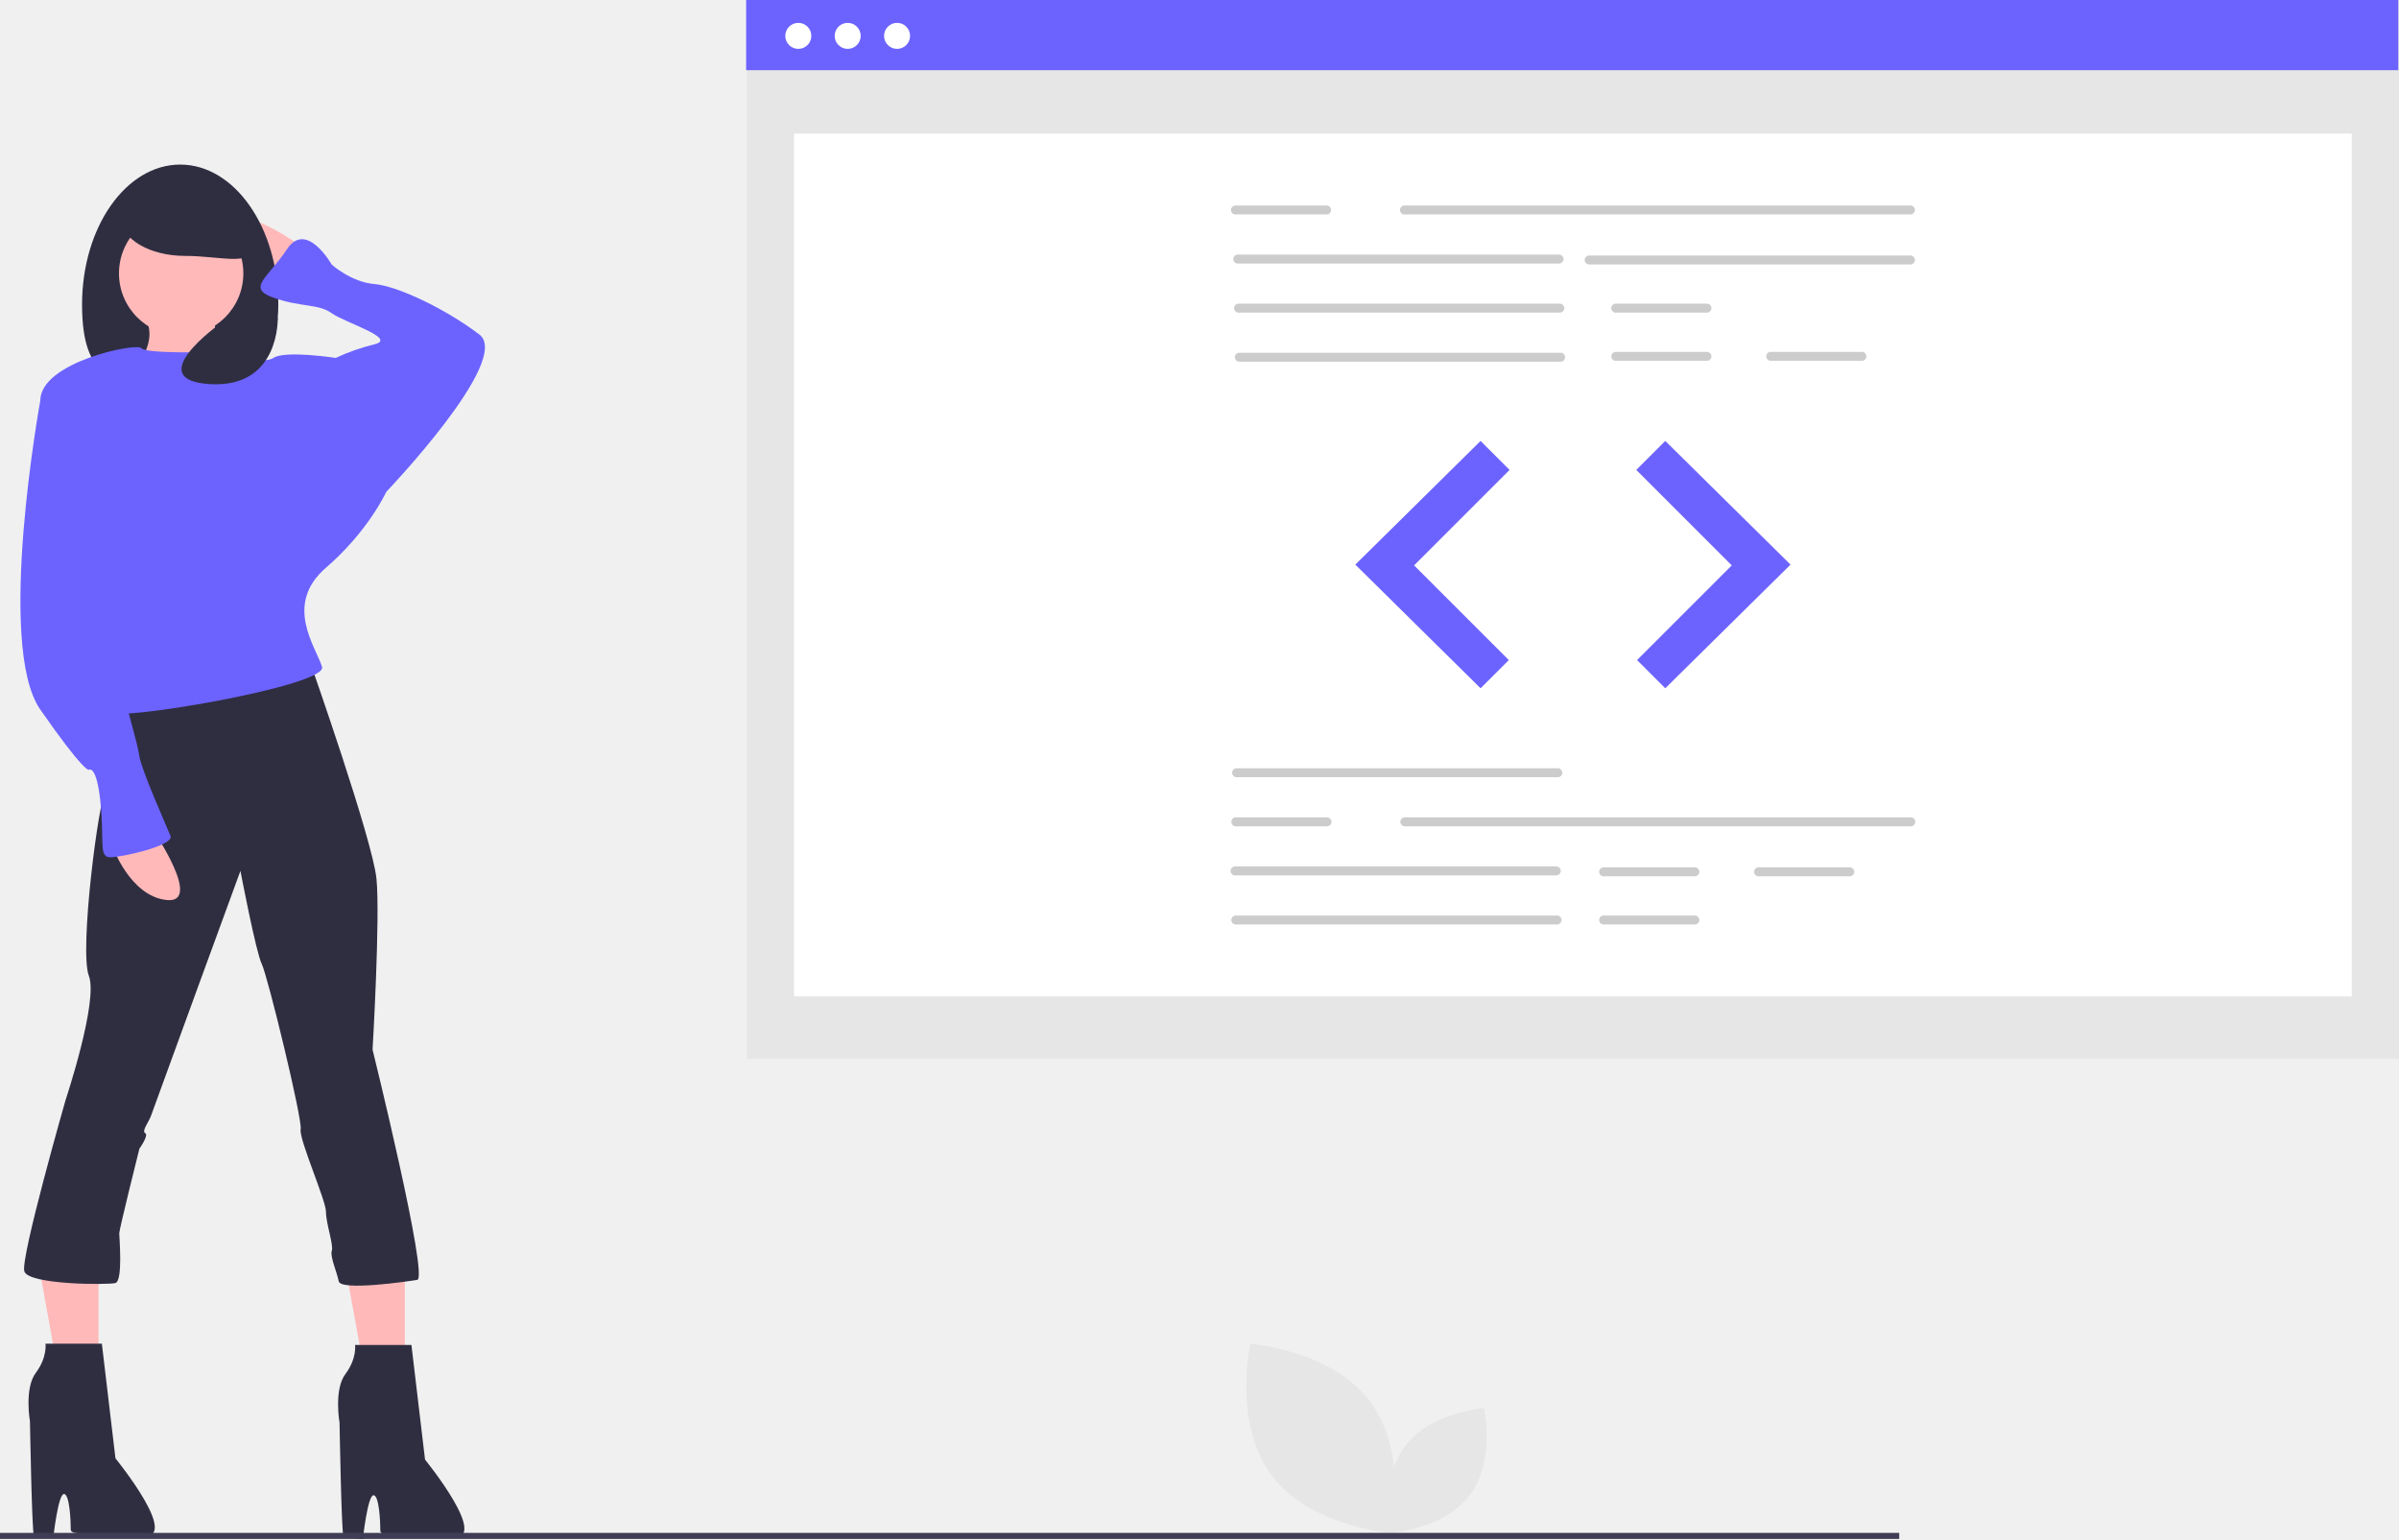
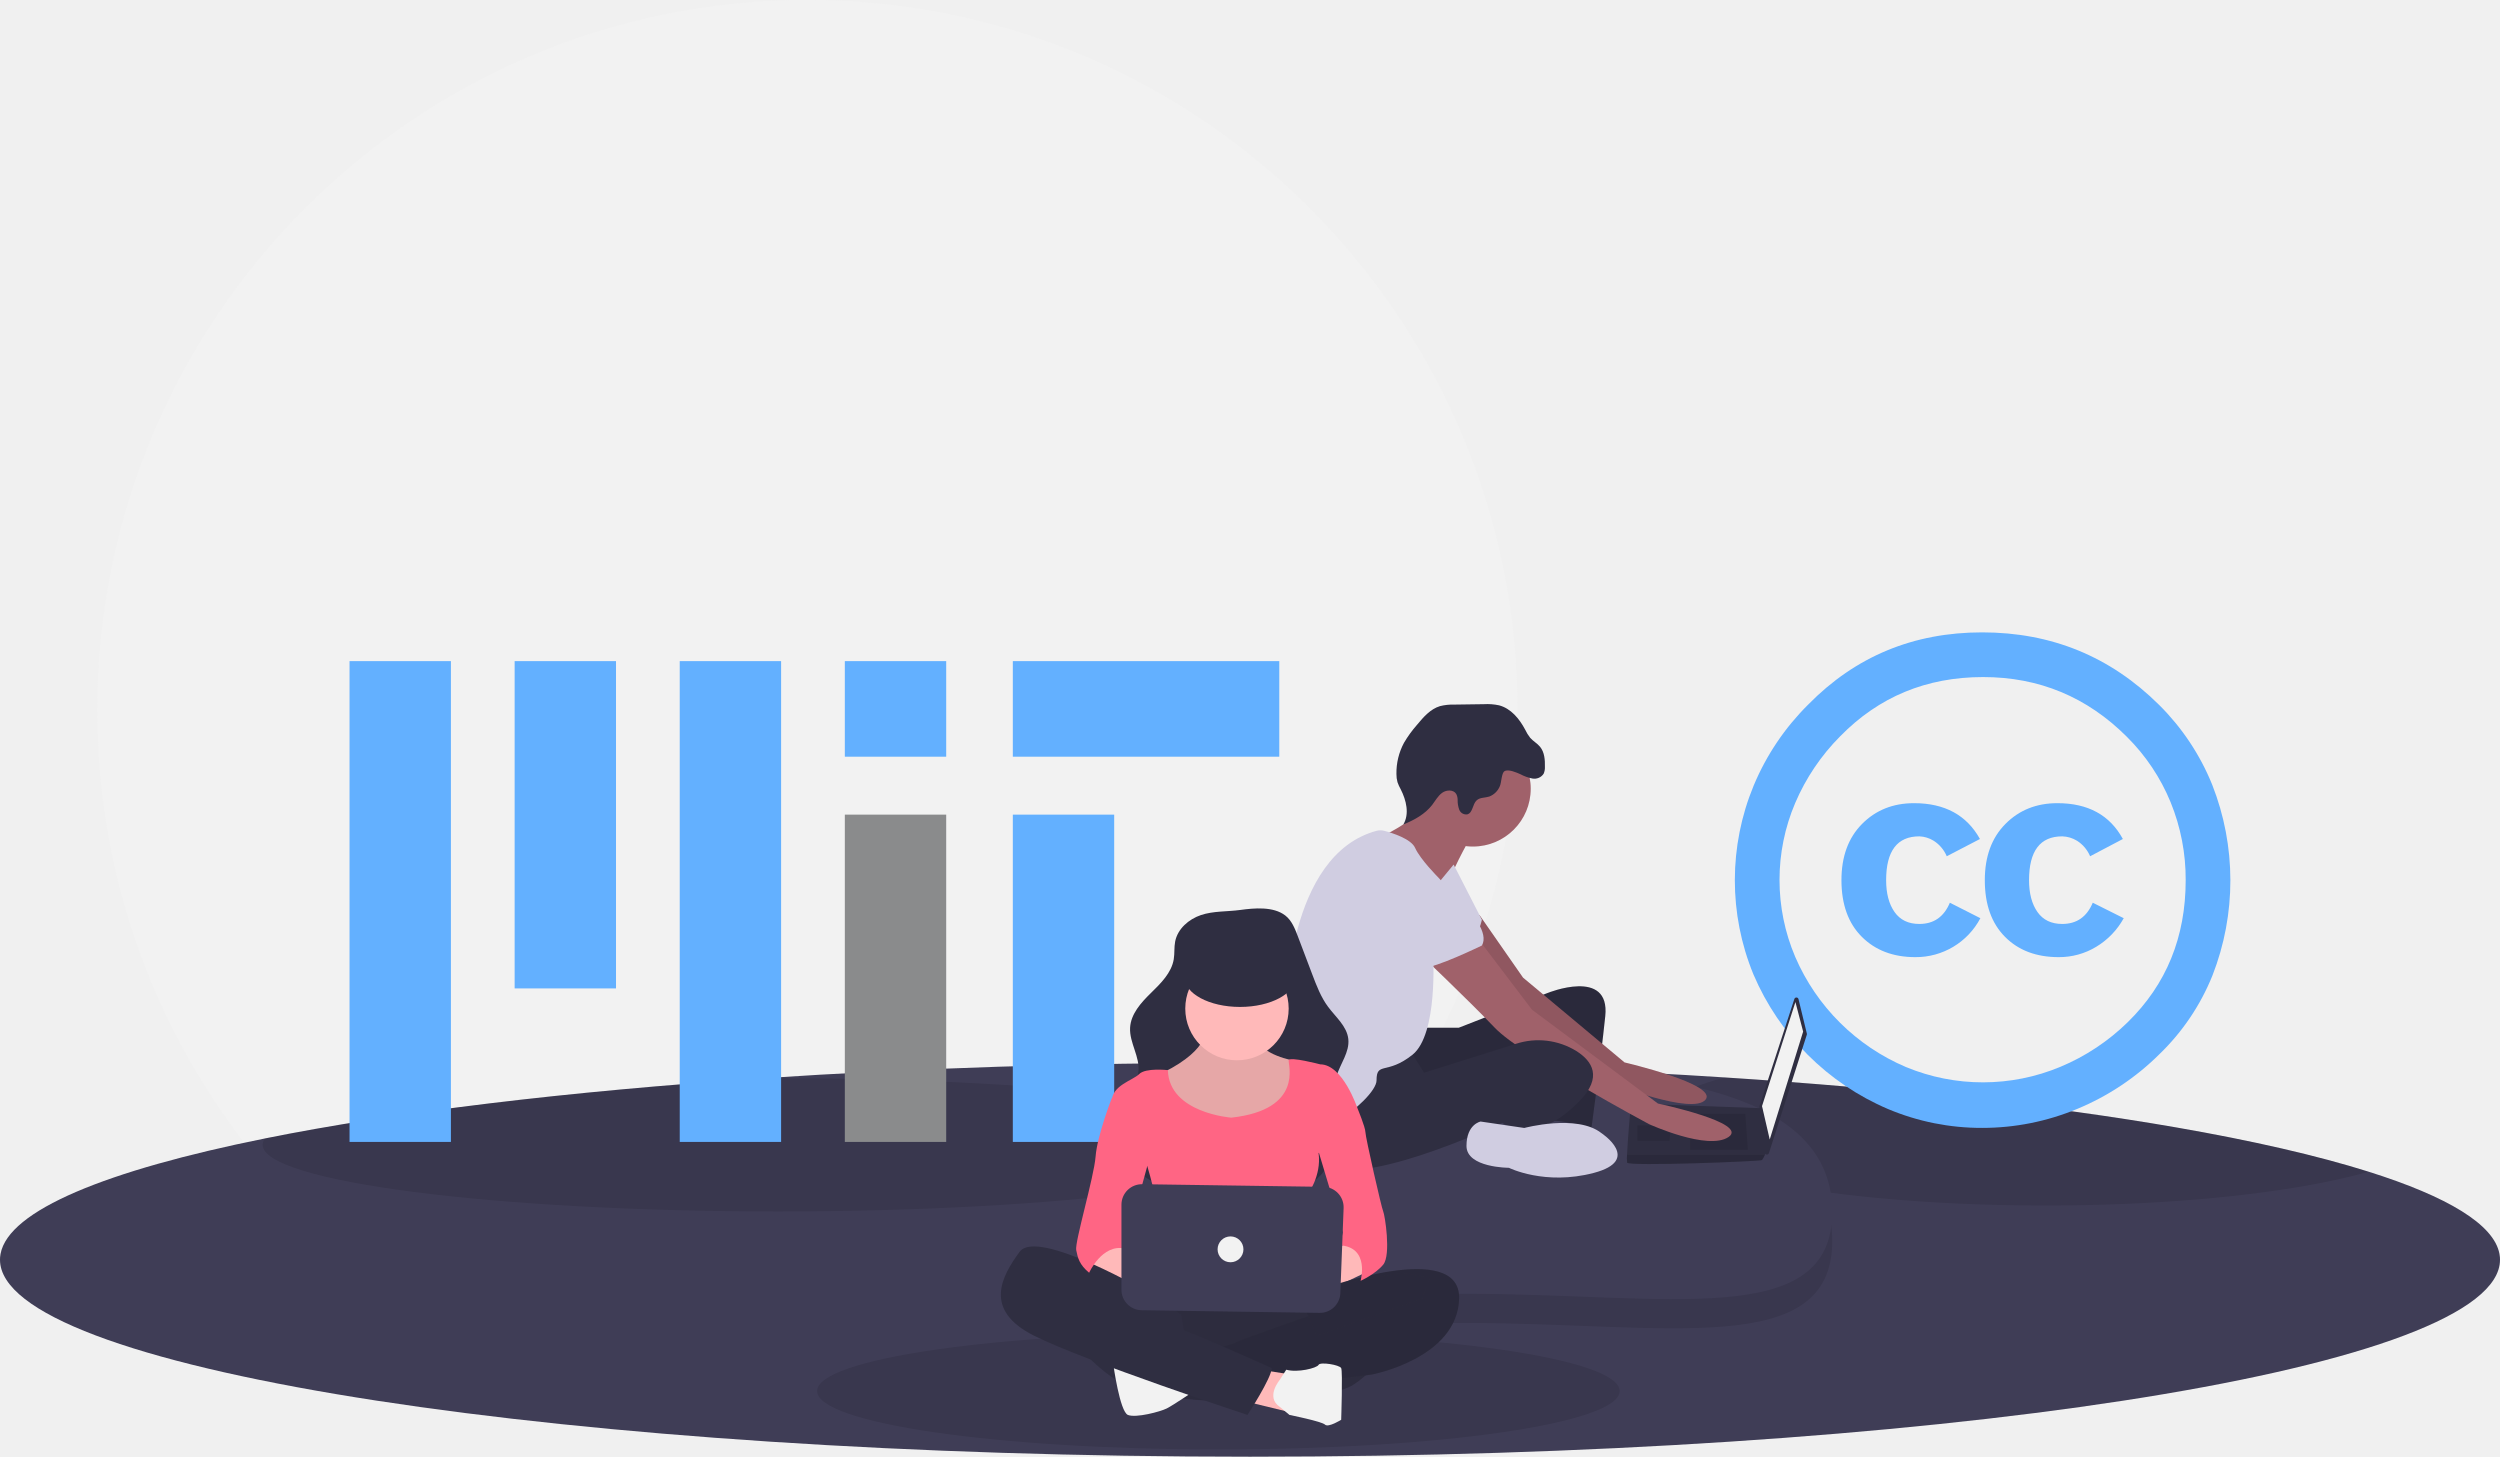
- <svg xmlns="http://www.w3.org/2000/svg" id="b8c64dc2-e86a-49bc-92bf-164106d9e7fb" data-name="Layer 1" width="887.873" height="569.68" viewBox="0 0 887.873 569.68">
-   <rect x="276.411" y="0.347" width="611.461" height="391.607" fill="#e6e6e6" />
-   <rect x="293.896" y="49.464" width="576.492" height="319.322" fill="#fff" />
-   <rect x="276.15" width="611.461" height="25.977" fill="#6c63ff" />
-   <circle cx="295.454" cy="13.281" r="4.815" fill="#fff" />
-   <circle cx="313.73" cy="13.281" r="4.815" fill="#fff" />
-   <circle cx="332.005" cy="13.281" r="4.815" fill="#fff" />
-   <path d="M863.33,244.533H675.643a1.666,1.666,0,0,1,0-3.303H863.33a1.666,1.666,0,0,1,0,3.303Z" transform="translate(-156.0636 -165.16)" fill="#ccc" />
-   <path d="M733.282,262.7H613.95a1.666,1.666,0,0,1,0-3.303H733.282a1.666,1.666,0,0,1,0,3.303Z" transform="translate(-156.0636 -165.16)" fill="#ccc" />
-   <path d="M863.33,263.03H743.999a1.666,1.666,0,0,1,0-3.303h119.332a1.666,1.666,0,0,1,0,3.303Z" transform="translate(-156.0636 -165.16)" fill="#ccc" />
-   <path d="M733.571,280.867H614.24a1.666,1.666,0,0,1,0-3.303H733.571a1.666,1.666,0,0,1,0,3.303Z" transform="translate(-156.0636 -165.16)" fill="#ccc" />
-   <path d="M733.861,299.035H614.529a1.666,1.666,0,0,1,0-3.303H733.861a1.666,1.666,0,0,1,0,3.303Z" transform="translate(-156.0636 -165.16)" fill="#ccc" />
-   <path d="M788.024,280.867H753.846a1.666,1.666,0,0,1,0-3.303h34.178a1.666,1.666,0,0,1,0,3.303Z" transform="translate(-156.0636 -165.16)" fill="#ccc" />
-   <path d="M788.024,298.705H753.846a1.666,1.666,0,0,1,0-3.303h34.178a1.666,1.666,0,0,1,0,3.303Z" transform="translate(-156.0636 -165.16)" fill="#ccc" />
-   <path d="M845.373,298.705h-34.178a1.666,1.666,0,0,1,0-3.303h34.178a1.666,1.666,0,0,1,0,3.303Z" transform="translate(-156.0636 -165.16)" fill="#ccc" />
-   <path d="M647.259,244.533h-34.178a1.666,1.666,0,0,1,0-3.303h34.178a1.666,1.666,0,0,1,0,3.303Z" transform="translate(-156.0636 -165.16)" fill="#ccc" />
-   <path d="M732.847,452.838H613.515a1.666,1.666,0,0,1,0-3.303h119.332a1.666,1.666,0,0,1,0,3.303Z" transform="translate(-156.0636 -165.16)" fill="#ccc" />
-   <path d="M732.268,489.173H612.936a1.666,1.666,0,0,1,0-3.303h119.332a1.666,1.666,0,0,1,0,3.303Z" transform="translate(-156.0636 -165.16)" fill="#ccc" />
-   <path d="M732.558,507.341H613.226a1.666,1.666,0,0,1,0-3.303h119.332a1.666,1.666,0,0,1,0,3.303Z" transform="translate(-156.0636 -165.16)" fill="#ccc" />
-   <path d="M783.534,489.504H749.357a1.666,1.666,0,0,1,0-3.303h34.178a1.666,1.666,0,0,1,0,3.303Z" transform="translate(-156.0636 -165.16)" fill="#ccc" />
-   <path d="M783.534,507.341H749.357a1.666,1.666,0,0,1,0-3.303h34.178a1.666,1.666,0,0,1,0,3.303Z" transform="translate(-156.0636 -165.16)" fill="#ccc" />
-   <path d="M840.883,489.504H806.706a1.666,1.666,0,0,1,0-3.303h34.178a1.666,1.666,0,0,1,0,3.303Z" transform="translate(-156.0636 -165.16)" fill="#ccc" />
-   <path d="M863.475,471.006H675.788a1.666,1.666,0,0,1,0-3.303H863.475a1.666,1.666,0,0,1,0,3.303Z" transform="translate(-156.0636 -165.16)" fill="#ccc" />
-   <path d="M647.403,471.006h-34.178a1.666,1.666,0,0,1,0-3.303h34.178a1.666,1.666,0,0,1,0,3.303Z" transform="translate(-156.0636 -165.16)" fill="#ccc" />
-   <polygon points="547.965 163.221 501.622 208.985 547.965 254.748 558.392 244.321 523.345 209.274 558.681 173.938 547.965 163.221" fill="#e6e6e6" />
-   <polygon points="616.32 163.221 662.662 208.985 616.32 254.748 605.893 244.321 640.939 209.274 605.603 173.938 616.32 163.221" fill="#e6e6e6" />
-   <polygon points="547.965 163.221 501.622 208.985 547.965 254.748 558.392 244.321 523.345 209.274 558.681 173.938 547.965 163.221" fill="#6c63ff" />
-   <polygon points="616.32 163.221 662.662 208.985 616.32 254.748 605.893 244.321 640.939 209.274 605.603 173.938 616.32 163.221" fill="#6c63ff" />
-   <path d="M626.667,711.195c14.42,19.311,44.352,21.344,44.352,21.344s6.554-29.277-7.866-48.588-44.352-21.344-44.352-21.344S612.247,691.884,626.667,711.195Z" transform="translate(-156.0636 -165.16)" fill="#e6e6e6" />
-   <path d="M700.123,718.455c-9.515,12.743-29.267,14.084-29.267,14.084s-4.324-19.319,5.191-32.062,29.267-14.084,29.267-14.084S709.638,705.712,700.123,718.455Z" transform="translate(-156.0636 -165.16)" fill="#e6e6e6" />
-   <polygon points="149.825 460.994 149.825 511.12 135.503 511.12 125.956 458.607 149.825 460.994" fill="#ffb9b9" />
-   <polygon points="36.445 460.994 36.445 511.12 22.124 511.12 12.576 458.607 36.445 460.994" fill="#ffb9b9" />
-   <path d="M268.061,256.642s-23.014-16.541-25.891-8.63S259.431,270.307,259.431,270.307Z" transform="translate(-156.0636 -165.16)" fill="#ffb9b9" />
-   <path d="M186.433,277.858c0,28.598,12.313,29.487,32.371,29.487s40.267-.889,40.267-29.487-16.261-51.782-36.319-51.782S186.433,249.26,186.433,277.858Z" transform="translate(-156.0636 -165.16)" fill="#2f2e41" />
-   <path d="M235.698,277.499s-2.877,21.576,10.788,23.014-44.59,5.753-44.59,5.753,15.103-13.665,7.192-24.452S235.698,277.499,235.698,277.499Z" transform="translate(-156.0636 -165.16)" fill="#ffb9b9" />
-   <path d="M308.336,662.983l5.034,42.432s25.172,30.925,9.349,28.768-25.891.459-25.891-2.418-.372-13.155-2.53-13.155-3.943,16.23-3.943,16.23-6.473-.49-7.192-1.209-1.438-41.88-1.438-41.88-2.158-12.226,2.158-17.98,3.596-10.788,3.596-10.788Z" transform="translate(-156.0636 -165.16)" fill="#2f2e41" />
-   <path d="M193.763,662.517l5.034,42.432s25.172,30.925,9.349,28.768-25.891.459-25.891-2.418-.372-13.155-2.53-13.155-3.943,16.23-3.943,16.23-6.473-.49-7.192-1.209-1.438-41.88-1.438-41.88-2.158-12.226,2.158-17.98,3.596-10.788,3.596-10.788Z" transform="translate(-156.0636 -165.16)" fill="#2f2e41" />
-   <path d="M270.938,410.548s23.014,65.446,24.452,79.83-1.438,63.289-1.438,63.289,20.856,84.499,16.541,85.218-28.346,4.129-29.065.533-3.283-9.163-2.564-11.321S276.707,618.028,276.707,613.713s-10.084-26.964-9.365-30.559-12.226-56.816-14.384-61.131-7.911-34.521-7.911-34.521-32.363,88.46-33.083,90.618-3.596,5.754-2.158,6.473-2.158,5.754-2.158,5.754-7.452,29.84-7.452,31.279,1.438,17.719-1.438,18.438-32.261.673-33.7-4.361,15.261-63.336,15.261-63.336,12.226-36.679,8.63-46.028,3.596-65.446,6.473-69.761,3.596-30.206,3.596-30.206Z" transform="translate(-156.0636 -165.16)" fill="#2f2e41" />
-   <circle cx="67.048" cy="101.191" r="23.014" fill="#ffb9b9" />
-   <path d="M235.698,295.478s-25.891.719-27.329-1.438-37.398,5.034-37.398,19.418,20.856,70.48,20.856,70.48,7.911,40.275,5.753,44.59,79.83-9.349,77.672-16.541-14.384-23.014,1.438-36.679,22.295-28.048,22.295-28.048l-18.699-49.624s-18.699-2.877-23.014,0S235.698,295.478,235.698,295.478Z" transform="translate(-156.0636 -165.16)" fill="#6c63ff" />
-   <path d="M293.952,350.856l5.034-3.596s46.747-48.905,34.521-58.254S303.301,271.026,294.671,270.307s-15.822-7.192-15.822-7.192-9.349-16.541-16.541-5.753-15.103,14.384-5.034,17.98,16.541,2.158,21.576,5.754,24.452,9.349,15.822,11.507a77.195,77.195,0,0,0-14.384,5.034L270.938,314.177Z" transform="translate(-156.0636 -165.16)" fill="#6c63ff" />
-   <path d="M212.684,472.399s18.699,27.329,5.034,25.891-20.137-20.137-20.137-20.137Z" transform="translate(-156.0636 -165.16)" fill="#ffb9b9" />
-   <path d="M176.005,309.862l-5.034,3.596s-16.541,90.618,0,114.351,17.98,22.295,17.98,22.295,2.877-2.158,4.315,12.226-.719,20.137,3.596,20.137,23.733-4.315,22.295-7.911-10.788-24.452-11.507-29.487-4.315-16.541-5.753-23.014,6.473-10.069,2.877-23.733-8.63-38.117-8.63-43.151S176.005,309.862,176.005,309.862Z" transform="translate(-156.0636 -165.16)" fill="#6c63ff" />
-   <path d="M200.817,245.854c0,7.745,10.626,14.024,23.733,14.024s25.172,4.149,25.172-3.596-12.064-24.452-25.172-24.452S200.817,238.109,200.817,245.854Z" transform="translate(-156.0636 -165.16)" fill="#2f2e41" />
-   <path d="M258.856,282.712s.969,26.071-24.939,24.633,3.501-22.285,3.501-22.285Z" transform="translate(-156.0636 -165.16)" fill="#2f2e41" />
-   <rect y="567.379" width="702.906" height="2.241" fill="#3f3d56" />
+ <svg xmlns="http://www.w3.org/2000/svg" id="a58ef234-55dd-4456-b368-278f056cc5c7" data-name="Layer 1" width="1028" height="598.997" viewBox="0 0 1028 598.997">
+   <circle cx="332.005" cy="292.004" r="292.004" fill="#f2f2f2" />
+   <path d="M1114,668.499a13.69,13.69,0,0,1-.17,2.12c-7.14,43.76-234.46,78.88-513.83,78.88s-506.69-35.12-513.83-78.88a13.675,13.675,0,0,1-.17-2.12c0-.2,0-.41.02-.61,0-.11.01-.21.01-.32a.489.489,0,0,0,.01-.12c.04-.45.1-.88.18-1.32,3.26-17.89,43.35-34.33,108.74-47.5,53.48-10.77,123.89-19.36,204.93-24.76,61.5-4.1,129.12-6.37,200.11-6.37,57.12,0,112.06,1.47,163.38,4.17h.02q16.11.855,31.74,1.87c71.33,4.62,134.63,11.69,185.63,20.54,31.37,5.45,58.1,11.58,79.19,18.22h.01c32.46,10.23,51.6,21.7,53.81,33.83.08.44.14.87.18,1.32a.487.487,0,0,0,.01.12c0,.11.01.21.01.32C1114,668.089,1114,668.299,1114,668.499Z" transform="translate(-86 -150.5013)" fill="#3f3d56" />
+   <ellipse cx="501" cy="571.997" rx="165" ry="24" opacity="0.1" />
+   <path d="M1059.96,632.299c-5.77,1.65-12.27,3.18-19.4,4.58-29.36,5.78-69.42,9.33-113.53,9.33-49.28,0-93.45-4.43-123.38-11.44-24.84-5.82-39.88-13.39-39.88-21.7,0-7.3,11.64-14.06,31.37-19.53,71.33,4.62,134.63,11.69,185.63,20.54C1012.14,619.529,1038.87,625.659,1059.96,632.299Z" transform="translate(-86 -150.5013)" opacity="0.1" />
+   <path d="M618,621.249c0,15.13-94.92,27.4-212,27.4s-212-12.27-212-27.4a4.372,4.372,0,0,1,.96-2.62c53.48-10.77,123.89-19.36,204.93-24.76q3.045-.015,6.11-.01C523.08,593.859,618,606.119,618,621.249Z" transform="translate(-86 -150.5013)" opacity="0.1" />
+   <rect x="416.472" y="334.975" width="41.685" height="134.584" fill="#63b0ff" />
+   <rect x="279.506" y="271.851" width="41.685" height="197.708" fill="#63b0ff" />
+   <rect x="143.73" y="271.851" width="41.685" height="197.708" fill="#63b0ff" />
+   <rect x="211.618" y="271.851" width="41.685" height="134.584" fill="#63b0ff" />
+   <rect x="347.393" y="271.851" width="41.685" height="39.303" fill="#63b0ff" />
+   <rect x="347.393" y="334.975" width="41.685" height="134.584" fill="#8a8b8c" />
+   <rect x="416.472" y="271.851" width="109.573" height="39.303" fill="#63b0ff" />
+   <path d="M901.062,410.53q42.748,0,72.774,29.839A97.983,97.983,0,0,1,995.668,473.208a107.346,107.346,0,0,1,.096,78.409,93.533,93.533,0,0,1-21.739,32.294,104.704,104.704,0,0,1-33.841,22.561,101.425,101.425,0,0,1-39.114,7.823,99.015,99.015,0,0,1-38.662-7.734A104.845,104.845,0,0,1,807.007,551.165a101.764,101.764,0,0,1,.089-77.594A102.307,102.307,0,0,1,829.565,440.185Q858.674,410.537,901.062,410.53Zm.369,18.377q-34.93,0-58.768,24.379A87.595,87.595,0,0,0,824.197,480.668a80.789,80.789,0,0,0,0,63.311,86.249,86.249,0,0,0,45.577,45.31,82.687,82.687,0,0,0,63.41-.089,87.995,87.995,0,0,0,27.741-18.374q23.831-23.287,23.828-58.405a83.659,83.659,0,0,0-6.186-32.02,81.465,81.465,0,0,0-18.002-26.929Q935.989,428.909,901.431,428.908Zm-1.277,66.591-13.649,7.097a14.006,14.006,0,0,0-5.365-6.368,12.087,12.087,0,0,0-5.916-1.818q-13.64,0-13.646,18.011,0,8.186,3.454,13.095,3.458,4.914,10.192,4.916,8.916,0,12.557-8.733l12.551,6.368a29.99,29.99,0,0,1-26.745,16.012q-13.644,0-22.016-8.37-8.367-8.367-8.367-23.284,0-14.557,8.46-23.105,8.458-8.549,21.38-8.552Q891.97,480.757,900.155,495.498Zm58.765,0-13.465,7.097a13.992,13.992,0,0,0-5.368-6.368,12.373,12.373,0,0,0-6.094-1.818q-13.644,0-13.649,18.011,0,8.186,3.458,13.095,3.453,4.914,10.192,4.916,8.907,0,12.548-8.733l12.735,6.368a31.277,31.277,0,0,1-11.274,11.736,29.398,29.398,0,0,1-15.464,4.276q-13.831,0-22.099-8.37-8.291-8.367-8.284-23.284,0-14.557,8.463-23.105,8.453-8.549,21.373-8.552Q950.912,480.757,958.919,495.498Z" transform="translate(-86 -150.5013)" fill="#63b0ff" />
+   <path d="M839.417,660.837c0,48.737-67.934,33.663-151.113,33.663s-150.104,15.075-150.104-33.663,67.925-59.337,151.104-59.337S839.417,612.099,839.417,660.837Z" transform="translate(-86 -150.5013)" opacity="0.1" />
+   <path d="M839.417,648.837c0,48.737-67.934,33.663-151.113,33.663s-150.104,15.075-150.104-33.663,67.925-59.337,151.104-59.337S839.417,600.099,839.417,648.837Z" transform="translate(-86 -150.5013)" fill="#3f3d56" />
+   <path d="M825.542,561.343l3.434,14.164a.885.885,0,0,1-.017.478l-15.575,48.673a.885.885,0,0,1-1.722-.17l-2.155-18.961a.885.885,0,0,1,.038-.374l14.297-43.876A.885.885,0,0,1,825.542,561.343Z" transform="translate(-86 -150.5013)" fill="#2f2e41" />
+   <polygon points="738.278 412.038 741.449 424.19 727.711 468.572 724.541 454.835 738.278 412.038" fill="#f2f2f2" />
+   <path d="M755.064,628.584c.528,1.585,54.949-.528,55.477-1.057a11.469,11.469,0,0,0,1.162-2.113c.497-1.057.951-2.113.951-2.113l-2.113-17.108L756.649,604.279s-1.347,14.498-1.622,21.134A15.853,15.853,0,0,0,755.064,628.584Z" transform="translate(-86 -150.5013)" fill="#2f2e41" />
+   <polygon points="717.673 458.005 718.729 472.799 694.953 472.799 694.953 458.005 717.673 458.005" opacity="0.1" />
+   <polygon points="687.028 462.76 687.17 462.732 686.5 469.1 673.291 469.1 673.291 462.76 687.028 462.76" opacity="0.1" />
+   <path d="M755.064,628.584c.528,1.585,54.949-.528,55.477-1.057a11.469,11.469,0,0,0,1.162-2.113H755.027A15.853,15.853,0,0,0,755.064,628.584Z" transform="translate(-86 -150.5013)" opacity="0.1" />
+   <path d="M671.055,573.106h14.794l36.457-14.266s25.889-10.567,23.776,9.51S740.27,615.375,740.27,615.375s-11.624-5.284-17.964-3.698-2.113-32.23-2.113-32.23-51.779,24.833-56.534,21.663-5.812-25.361-5.812-25.361Z" transform="translate(-86 -150.5013)" fill="#2f2e41" />
+   <path d="M671.055,573.106h14.794l36.457-14.266s25.889-10.567,23.776,9.51S740.27,615.375,740.27,615.375s-11.624-5.284-17.964-3.698-2.113-32.23-2.113-32.23-51.779,24.833-56.534,21.663-5.812-25.361-5.812-25.361Z" transform="translate(-86 -150.5013)" opacity="0.1" />
+   <path d="M694.363,526.777l17.904,25.723,41.74,34.871s38.57,8.982,33.286,15.322-37.513-6.34-37.513-6.34S701.7,561.483,700.115,558.841s-19.021-27.474-19.021-27.474Z" transform="translate(-86 -150.5013)" fill="#a0616a" />
+   <path d="M694.363,526.777l17.904,25.723,41.74,34.871s38.57,8.982,33.286,15.322-37.513-6.34-37.513-6.34S701.7,561.483,700.115,558.841s-19.021-27.474-19.021-27.474Z" transform="translate(-86 -150.5013)" opacity="0.1" />
+   <circle cx="605.661" cy="324.331" r="23.776" fill="#a0616a" />
+   <path d="M690.076,495.967s-7.925,13.737-9.51,21.134-23.776-14.794-23.776-14.794l-2.906-7.661s20.87-9.775,19.285-17.7S690.076,495.967,690.076,495.967Z" transform="translate(-86 -150.5013)" fill="#a0616a" />
+   <path d="M683.736,506.005l11.624,22.719s-2.642,11.095-6.869,12.152-22.191-13.737-22.191-13.737Z" transform="translate(-86 -150.5013)" fill="#d0cde1" />
+   <path d="M694.303,537.178l21.663,28.531,51.779,38.57s37.513,7.925,29.06,13.737-32.758-5.284-32.758-5.284-52.307-28.003-63.403-39.627-31.701-31.173-31.701-31.173Z" transform="translate(-86 -150.5013)" fill="#a0616a" />
+   <path d="M665.244,581.56l6.34,10.039,37.839-11.905a29.751,29.751,0,0,1,24.771,2.989c6.604,4.161,10.831,10.765,1.321,20.54-19.021,19.549-31.701,8.982-31.701,8.982s-63.931,30.116-74.498,15.322-11.095-22.191-11.095-22.191S658.903,579.975,665.244,581.56Z" transform="translate(-86 -150.5013)" fill="#2f2e41" />
+   <path d="M744.497,616.432s16.907,11.095-3.17,16.379-34.871-2.113-34.871-2.113-17.436,0-17.436-8.982,5.812-10.039,5.812-10.039l17.964,2.642S734.458,608.506,744.497,616.432Z" transform="translate(-86 -150.5013)" fill="#d0cde1" />
+   <path d="M711.166,468.851a17.728,17.728,0,0,0,4.982,1.785,4.548,4.548,0,0,0,4.595-1.969,6.181,6.181,0,0,0,.522-2.795c.064-2.901-.146-6.038-1.985-8.283-1.17-1.429-2.878-2.33-4.089-3.724a17.598,17.598,0,0,1-2.067-3.378c-2.356-4.424-5.843-8.676-10.69-9.951a23.183,23.183,0,0,0-6.24-.477l-12.206.172a21.251,21.251,0,0,0-5.872.632c-3.929,1.188-6.789,4.492-9.409,7.651a47.851,47.851,0,0,0-5.396,7.448,26.133,26.133,0,0,0-3.098,12.804,11.98,11.98,0,0,0,.439,3.388,18.801,18.801,0,0,0,1.332,2.925c2.289,4.496,3.648,10.112,1.07,14.449,4.478-1.829,8.909-4.228,11.863-8.058,1.321-1.714,2.358-3.72,4.119-4.977s4.631-1.367,5.761.479a5.163,5.163,0,0,1,.583,2.418,11.084,11.084,0,0,0,.668,4.081,3.058,3.058,0,0,0,3.322,1.896c2.3-.648,2.08-4.179,3.852-5.782,1.346-1.218,3.422-.985,5.15-1.538a7.643,7.643,0,0,0,4.387-4.321c.655-1.468.645-5.31,1.884-6.105C706.194,466.625,709.726,468.21,711.166,468.851Z" transform="translate(-86 -150.5013)" fill="#2f2e41" />
+   <path d="M651.996,492.139a6.271,6.271,0,0,1,3.264.008c3.392.911,10.995,3.321,12.625,6.989,2.113,4.755,9.51,12.152,9.51,12.152s10.039,10.039,7.925,16.907-10.039,14.794-10.039,14.794,2.113,32.758-8.454,41.212-14.794,2.642-14.794,10.567-32.758,32.758-39.098,17.436c0,0,3.17-28.531,2.113-38.57C614.008,563.741,615.533,502.011,651.996,492.139Z" transform="translate(-86 -150.5013)" fill="#d0cde1" />
+   <path d="M668.942,505.477s32.23,23.776,26.418,33.815c0,0-19.549,9.51-23.776,8.982s-20.606-19.021-24.833-20.606S640.411,497.552,668.942,505.477Z" transform="translate(-86 -150.5013)" fill="#d0cde1" />
+   <path d="M579.811,526.783c-5.013,1.693-9.554,5.652-10.58,10.843-.476,2.406-.184,4.907-.585,7.327-.929,5.612-5.334,9.897-9.396,13.878s-8.258,8.606-8.555,14.286c-.325,6.22,4.186,12.047,3.406,18.226-.907,7.179-8.489,11.831-10.364,18.82-1.252,4.667.282,9.694,2.805,13.815,4.809,7.852,13.028,13.183,21.781,16.041s18.075,3.459,27.282,3.556c11.211.117,23.383-.845,31.806-8.244a25.48,25.48,0,0,0,8.459-16.588c.8-8.571-2.777-17.426-.31-25.673,1.553-5.19,5.447-9.93,4.866-15.316-.568-5.266-5.168-8.999-8.323-13.253-2.946-3.972-4.734-8.663-6.486-13.288l-5.995-15.824c-1.178-3.111-2.473-6.382-5.099-8.424-4.917-3.822-12.822-3.071-18.572-2.283C590.619,525.412,584.94,525.051,579.811,526.783Z" transform="translate(-86 -150.5013)" fill="#2f2e41" />
+   <path d="M581.688,572.877s2.657,8.637-17.274,18.602,1.993,20.595,1.993,20.595l23.253,5.315s23.917-3.322,26.575-7.308,7.308-17.274,5.979-19.267a31.061,31.061,0,0,0-3.322-3.986s-15.945-2.657-15.281-9.966S581.688,572.877,581.688,572.877Z" transform="translate(-86 -150.5013)" fill="#ffb9b9" />
+   <path d="M581.688,572.877s2.657,8.637-17.274,18.602,1.993,20.595,1.993,20.595l23.253,5.315s23.917-3.322,26.575-7.308,7.308-17.274,5.979-19.267a31.061,31.061,0,0,0-3.322-3.986s-15.945-2.657-15.281-9.966S581.688,572.877,581.688,572.877Z" transform="translate(-86 -150.5013)" opacity="0.1" />
+   <circle cx="508.643" cy="414.736" r="21.26" fill="#ffb9b9" />
+   <path d="M592.318,610.082s-25.604-1.872-26.089-19.539c0,0-9.122-1.057-11.78,1.601s-11.294,4.651-11.294,11.294,14.616,26.575,14.616,26.575,7.972,26.575,4.651,31.225-3.986,16.609-3.986,16.609,33.218-2.657,38.533,0,26.575,2.657,27.904,0-1.329-35.876-1.329-35.876,5.979-7.972,4.651-17.274L644.139,606.096s-5.979-17.938-15.281-17.938c0,0-12.623-3.322-12.955-1.661S622.215,606.76,592.318,610.082Z" transform="translate(-86 -150.5013)" fill="#ff6584" />
+   <path d="M532.525,668.547s5.979,9.301,21.26,11.294,17.938-3.322,16.609-4.651-17.274-7.308-17.274-7.308l-9.301-7.308Z" transform="translate(-86 -150.5013)" fill="#ffb9b9" />
+   <path d="M641.481,660.574l-17.274,9.966s-22.589-1.329-13.952,5.315,24.582,3.986,24.582,3.986l15.281-7.308Z" transform="translate(-86 -150.5013)" fill="#ffb9b9" />
+   <path d="M555.113,677.848s-15.945,39.198,3.322,45.177,72.416,4.651,84.375-3.322,15.281-18.602,13.287-21.924-15.281-12.623-24.582-13.287S555.113,677.848,555.113,677.848Z" transform="translate(-86 -150.5013)" fill="#2f2e41" />
+   <path d="M555.113,677.848s-15.945,39.198,3.322,45.177,72.416,4.651,84.375-3.322,15.281-18.602,13.287-21.924-15.281-12.623-24.582-13.287S555.113,677.848,555.113,677.848Z" transform="translate(-86 -150.5013)" opacity="0.05" />
+   <path d="M630.378,680.283s56.281-20.373,55.617,4.208-35.876,31.225-35.876,31.225l-10.63,1.329-58.465,1.993s1.993-10.63-2.657-11.959c0,0,15.281-3.986,15.945-4.651s38.533-13.952,41.191-14.616,10.63-5.979,16.609-5.315c0,0,6.644-5.315,13.952-3.986l-20.595,1.329Z" transform="translate(-86 -150.5013)" fill="#2f2e41" />
+   <path d="M630.378,680.283s56.281-20.373,55.617,4.208-35.876,31.225-35.876,31.225l-10.63,1.329-58.465,1.993s1.993-10.63-2.657-11.959c0,0,15.281-3.986,15.945-4.651s38.533-13.952,41.191-14.616,10.63-5.979,16.609-5.315c0,0,6.644-5.315,13.952-3.986l-20.595,1.329Z" transform="translate(-86 -150.5013)" opacity="0.1" />
+   <polygon points="534.434 533.081 541.53 549.271 584.714 533.99 588.036 525.354 576.741 523.36 554.035 527.347 544.187 530.004 534.434 533.081" fill="#2f2e41" />
+   <polygon points="534.434 533.081 541.53 549.271 584.714 533.99 588.036 525.354 576.741 523.36 554.035 527.347 544.187 530.004 534.434 533.081" opacity="0.1" />
+   <path d="M528.538,703.094s12.623,15.945,27.239,19.931,22.589-1.329,22.589-1.329L573.716,703.094l-1.993-11.959L563.086,685.156l-17.274-7.972-20.595-6.644s-8.637-1.329-8.637,0,7.972,21.26,7.972,21.26Z" transform="translate(-86 -150.5013)" fill="#2f2e41" />
+   <path d="M543.819,711.731s2.657,19.267,5.979,20.595,13.287-1.329,15.945-2.657,11.691-7.459,11.691-7.459S545.812,710.402,543.819,711.731Z" transform="translate(-86 -150.5013)" fill="#f2f2f2" />
+   <polygon points="518.277 563.223 530.9 565.216 529.571 580.496 511.964 576.22 518.277 563.223" fill="#ffb9b9" />
+   <path d="M612.186,717.977s-5.916,7.042.063,11.028l3.986,3.322s13.287,2.657,14.616,3.986,6.644-1.993,6.644-1.993.664-19.931,0-21.26-8.637-2.657-9.301-1.329-8.637,3.322-13.287,1.993Z" transform="translate(-86 -150.5013)" fill="#f2f2f2" />
+   <path d="M559.099,682.499s-46.506-27.239-53.814-17.274-15.281,23.917,5.979,34.547,87.697,32.554,87.697,32.554,9.966-15.281,9.966-19.267c0,0-35.212-15.945-41.191-17.274s-29.897-16.609-33.219-17.938-7.972-5.315-7.972-5.315Z" transform="translate(-86 -150.5013)" fill="#2f2e41" />
+   <path d="M545.812,600.117l-2.657,1.993s-5.979,15.281-6.644,23.917-8.637,35.212-7.972,38.533,1.329,5.979,5.315,9.301c0,0,5.315-11.959,14.616-9.966l11.294-41.191Z" transform="translate(-86 -150.5013)" fill="#ff6584" />
+   <path d="M638.824,600.117l5.315,5.979s3.322,7.972,3.322,9.966,6.644,31.225,7.308,32.554,3.322,17.938,0,21.924-9.301,6.644-9.301,6.644,3.986-13.952-8.637-14.616l1.329-5.315-11.959-39.862Z" transform="translate(-86 -150.5013)" fill="#ff6584" />
+   <path d="M547.141,645.858v34.995a8.413,8.413,0,0,0,8.289,8.413l73.185,1.084a8.413,8.413,0,0,0,8.532-8.089l1.346-34.999a8.413,8.413,0,0,0-8.285-8.736l-74.531-1.08A8.413,8.413,0,0,0,547.141,645.858Z" transform="translate(-86 -150.5013)" fill="#3f3d56" />
+   <ellipse cx="509.89" cy="401.732" rx="22.884" ry="12.322" fill="#2f2e41" />
+   <circle cx="505.986" cy="513.727" r="5.315" fill="#f2f2f2" />
</svg>
